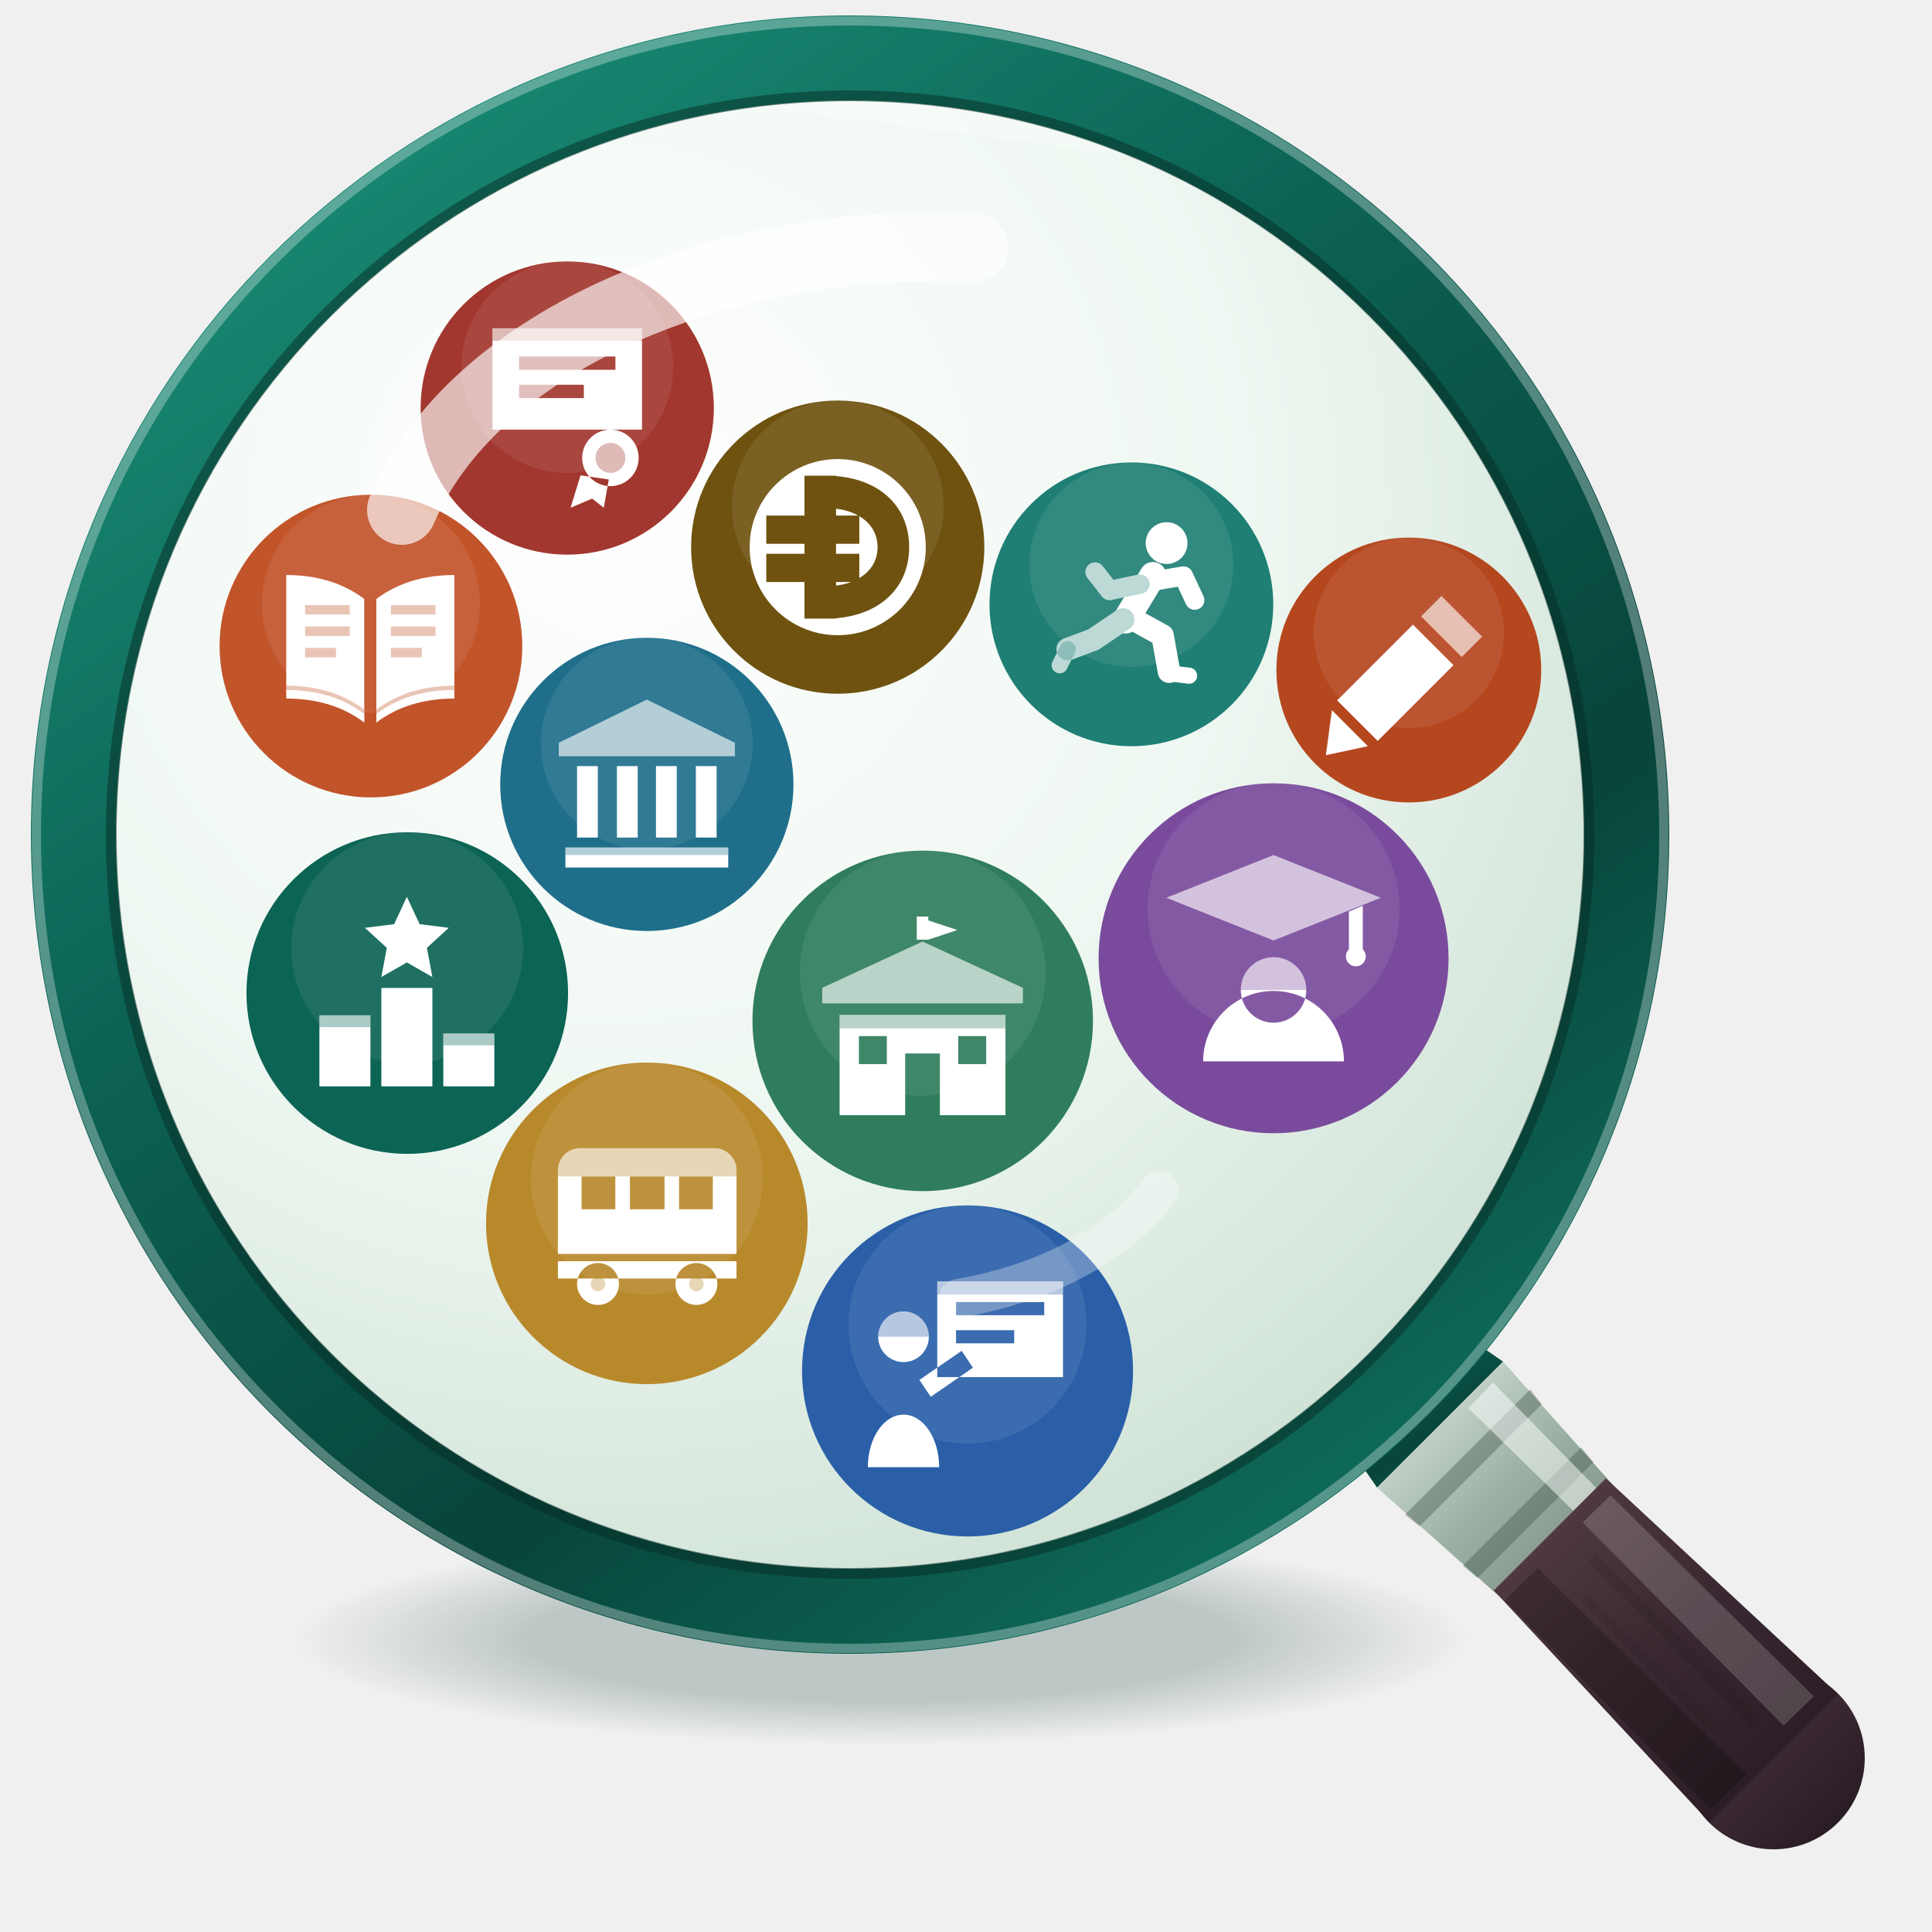
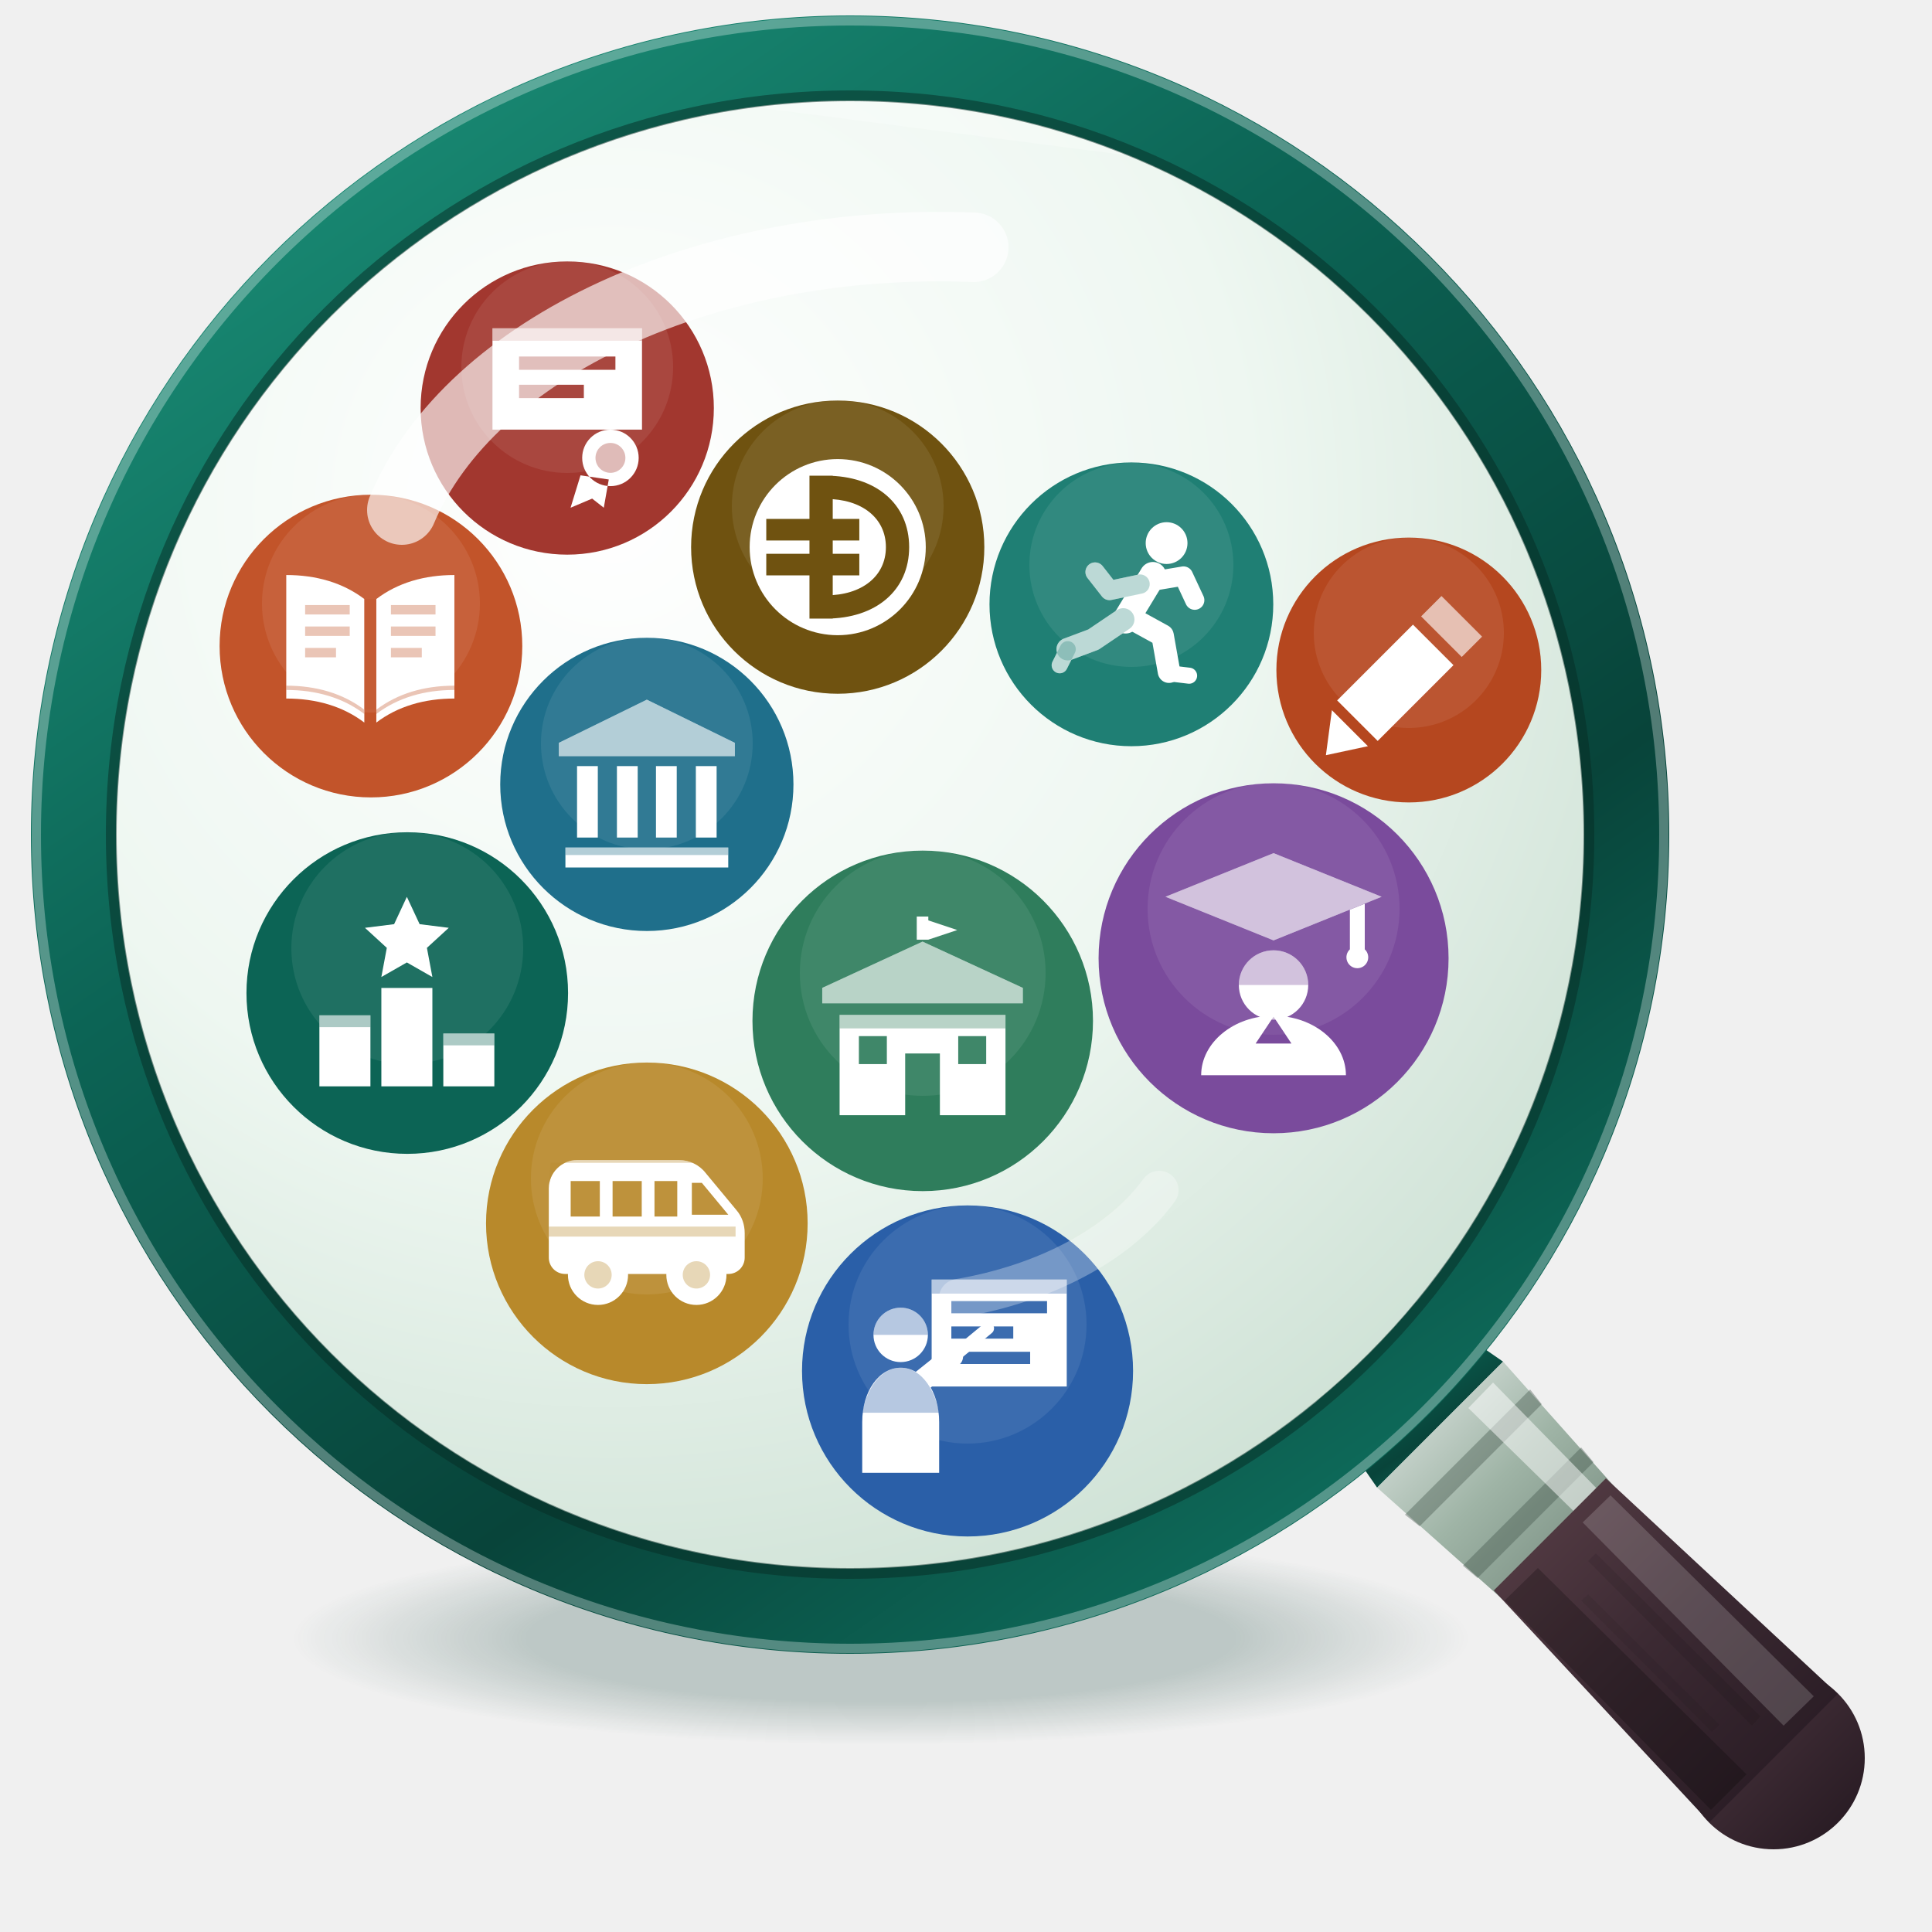
<svg xmlns="http://www.w3.org/2000/svg" viewBox="0 0 250 250" width="250" height="250" role="img" aria-label="Dubai Schools">
  <defs>
    <clipPath id="lensClip">
      <circle cx="110" cy="108" r="95" />
    </clipPath>
    <radialGradient id="glass" cx="34%" cy="28%" r="78%">
      <stop offset="0" stop-color="#ffffff" />
      <stop offset="0.55" stop-color="#eef7f1" />
      <stop offset="1" stop-color="#cfe2d6" />
    </radialGradient>
    <linearGradient id="ringMetal" x1="0.15" y1="0" x2="0.85" y2="1">
      <stop offset="0" stop-color="#1a8d76" />
      <stop offset="0.35" stop-color="#0c6455" />
      <stop offset="0.7" stop-color="#08443a" />
      <stop offset="1" stop-color="#0f7361" />
    </linearGradient>
    <linearGradient id="handleWood" x1="0" y1="0" x2="1" y2="1">
      <stop offset="0" stop-color="#5a4048" />
      <stop offset="0.45" stop-color="#3c2a33" />
      <stop offset="1" stop-color="#241820" />
    </linearGradient>
    <linearGradient id="ferrule" x1="0" y1="0" x2="1" y2="1">
      <stop offset="0" stop-color="#e6ecea" />
      <stop offset="0.5" stop-color="#9fb4a6" />
      <stop offset="1" stop-color="#6f8478" />
    </linearGradient>
    <radialGradient id="drop" cx="50%" cy="50%" r="50%">
      <stop offset="0.6" stop-color="#0b3b31" stop-opacity=".22" />
      <stop offset="1" stop-color="#0b3b31" stop-opacity="0" />
    </radialGradient>
  </defs>
  <ellipse cx="114" cy="212" rx="76.32" ry="13.78" fill="url(#drop)" />
  <path d="M170.1 180.8 L178.2 192.5 L194.5 176.2 L182.8 168.1 Z" fill="url(#ringMetal)" />
  <path d="M178.2 192.5 L194.7 207.2 L209.2 192.7 L194.5 176.2 Z" fill="url(#ferrule)" />
  <path d="M181.8 196.0 L183.7 197.5 L199.5 181.7 L198.0 179.8 Z" fill="#3f5148" opacity=".38" />
  <path d="M189.3 202.6 L191.2 204.2 L206.2 189.2 L204.6 187.3 Z" fill="#3f5148" opacity=".38" />
  <path d="M190.0 182.2 L204.3 196.2 L207.2 193.2 L193.2 178.9 Z" fill="#ffffff" opacity=".5" />
  <circle cx="229.5" cy="227.5" r="11.8" fill="url(#handleWood)" />
  <path d="M193.3 205.8 L221.2 235.8 L237.8 219.2 L207.8 191.3 Z" fill="url(#handleWood)" />
  <path d="M204.8 197.0 L230.8 223.3 L234.7 219.5 L208.4 193.5 Z" fill="#ffffff" opacity=".17" />
  <path d="M194.7 207.1 L221.4 234.2 L226.0 229.6 L199.0 202.9 Z" fill="#000000" opacity=".22" />
  <path d="M205.5 202.0 L226.7 223.3 L227.8 222.1 L206.5 201.0 Z" fill="#000000" opacity=".09" />
  <path d="M204.6 207.1 L221.5 224.1 L222.5 223.2 L205.5 206.3 Z" fill="#000000" opacity=".07" />
  <circle cx="110" cy="108" r="95" fill="url(#glass)" />
  <g clip-path="url(#lensClip)">
    <g class="bub" style="--i:0">
      <circle cx="164.8" cy="124.0" r="22.644" fill="#7a4b9c" />
      <circle cx="164.8" cy="117.6" r="16.3" fill="#fff" opacity=".08" />
      <g transform="translate(149.4 108.6) scale(1.283)">
-         <path d="M12 1.6 22.8 5.9 12 10.2 1.2 5.9zM21 6.7v4.4a1 1 0 1 1-1.4 0V7.3zM12 11.9a3.3 3.3 0 1 0 0 6.6 3.3 3.3 0 0 0 0-6.6zM4.9 22.4a7.1 7.1 0 0 1 14.2 0z" fill="#fff" fill-rule="evenodd" />
-         <path d="M12 1.6 22.8 5.9 12 10.2 1.2 5.9z M12 11.9a3.3 3.3 0 0 0-3.3 3.3h6.6A3.3 3.3 0 0 0 12 11.9z" fill="#7a4b9c" fill-rule="evenodd" opacity=".34" />
+         <path d="M12 11.2a3.5 3.5 0 1 0 0 7 3.5 3.5 0 0 0 0-7z" fill="#fff" fill-rule="evenodd" />
+         <path d="M12 17.8c-4 0-7.3 2.7-7.3 6h14.6c0-3.3-3.3-6-7.3-6zM12 17.9 10.2 20.6h3.6z" fill="#fff" fill-rule="evenodd" />
+         <path d="M12 1.4 22.9 5.8 12 10.2 1.1 5.8z" fill="#fff" fill-rule="evenodd" />
+         <path d="M21.2 6.5v4.6a1.1 1.1 0 1 1-1.5 0V7.1z" fill="#fff" fill-rule="evenodd" />
+         <path d="M12 1.4 22.9 5.8 12 10.2 1.1 5.8z M12 11.2a3.5 3.5 0 0 0-3.5 3.5h7A3.5 3.5 0 0 0 12 11.2zM12 17.9 10.2 20.6h3.6z" fill="#7a4b9c" fill-rule="evenodd" opacity=".34" />
      </g>
    </g>
    <g class="bub" style="--i:1">
      <circle cx="119.4" cy="132.1" r="22.032" fill="#2f7d5c" />
      <circle cx="119.4" cy="125.9" r="15.9" fill="#fff" opacity=".08" />
      <g transform="translate(104.4 117.1) scale(1.248)">
        <path d="M11.4 1.2h1.2v2.4h-1.2z M12.6 1.6l3 1-3 1zM12 3.8 22.4 8.6v1.6H1.6V8.6zM3.4 11.4h17.2V21.8H3.4zM10.2 15.4h3.6v6.4h-3.6zM5.4 13.6h2.9v2.9H5.4z M15.7 13.6h2.9v2.9h-2.9z" fill="#fff" fill-rule="evenodd" />
        <path d="M12 3.8 22.4 8.6v1.6H1.6V8.6z M3.4 11.4h17.2v1.4H3.4z" fill="#2f7d5c" fill-rule="evenodd" opacity=".34" />
      </g>
    </g>
    <g class="bub" style="--i:2">
      <circle cx="125.2" cy="177.4" r="21.42" fill="#2a5fa8" />
      <circle cx="125.2" cy="171.4" r="15.4" fill="#fff" opacity=".08" />
      <g transform="translate(110.6 162.9) scale(1.214)">
-         <path d="M8.8 2.4h13.4v10.2H8.8z M10.8 4.6h9.4V6h-9.4z M10.8 7.6h6.2V9h-6.2zM5.2 5.6a2.7 2.7 0 1 0 0 5.4 2.7 2.7 0 0 0 0-5.4zM1.4 22.2c0-3.1 1.7-5.6 3.8-5.6s3.8 2.5 3.8 5.6zM6.9 12.9 11.4 9.8l1.2 1.8-4.5 3.1z" fill="#fff" fill-rule="evenodd" />
-         <path d="M8.8 2.4h13.4v1.4H8.8z M5.2 5.6a2.7 2.7 0 0 0-2.7 2.7h5.4a2.7 2.7 0 0 0-2.7-2.7z" fill="#2a5fa8" fill-rule="evenodd" opacity=".34" />
+         <path d="M8.2 2.2h14.4v11.4H8.2z M10.3 4.5h10.2v1.3H10.3z M10.3 7.2h6.6v1.3h-6.6z M10.3 9.9h8.4v1.3h-8.4z" fill="#fff" fill-rule="evenodd" />
+         <path d="M4.9 5.2a2.9 2.9 0 1 0 0 5.8 2.9 2.9 0 0 0 0-5.8z" fill="#fff" fill-rule="evenodd" />
+         <path d="M4.9 11.6c-2.3 0-4.1 2.5-4.1 5.8v5.4h8.2v-5.4c0-3.3-1.8-5.8-4.1-5.8z" fill="#fff" fill-rule="evenodd" />
+         <path d="M6.4 13.6 10.4 10.4" fill="none" stroke="#fff" stroke-width="2.3" stroke-linecap="round" stroke-linejoin="round" />
+         <path d="M10.2 10.7 14.2 7.4" fill="none" stroke="#fff" stroke-width="1.3" stroke-linecap="round" stroke-linejoin="round" />
+         <path d="M8.2 2.2h14.4v1.5H8.2z M4.9 5.2a2.9 2.9 0 0 0-2.9 2.9h5.8a2.9 2.9 0 0 0-2.9-2.9zM.8 16.4c.6-3 2.2-4.8 4.1-4.8s3.5 1.8 4.1 4.8z" fill="#2a5fa8" fill-rule="evenodd" opacity=".34" />
      </g>
    </g>
    <g class="bub" style="--i:3">
      <circle cx="83.7" cy="158.3" r="20.808" fill="#b8892b" />
      <circle cx="83.7" cy="152.5" r="15.0" fill="#fff" opacity=".08" />
      <g transform="translate(69.6 144.1) scale(1.179)">
-         <path d="M2.2 6.2c0-1.3 1.1-2.4 2.4-2.4h14.8c1.3 0 2.4 1.1 2.4 2.4v9.2H2.2zM4.8 6.9h3.7v3.6H4.8z M10.1 6.9h3.8v3.6h-3.8z M15.5 6.9h3.7v3.6h-3.7zM2.2 16.2h19.6v1.9H2.2zM6.6 16.4a2.3 2.3 0 1 0 0 4.6 2.3 2.3 0 0 0 0-4.6zM17.4 16.4a2.3 2.3 0 1 0 0 4.6 2.3 2.3 0 0 0 0-4.6z" fill="#fff" fill-rule="evenodd" />
-         <path d="M2.2 6.2c0-1.3 1.1-2.4 2.4-2.4h14.8c1.3 0 2.4 1.1 2.4 2.4v.7H2.2z M6.6 17.9a.8.8 0 1 0 0 1.6.8.8 0 0 0 0-1.6z M17.4 17.9a.8.8 0 1 0 0 1.6.8.8 0 0 0 0-1.6z" fill="#b8892b" fill-rule="evenodd" opacity=".34" />
+         <path d="M1.2 8.2c0-1.7 1.4-3.1 3.1-3.1h11.2c1.1 0 2.2.5 2.9 1.4l3.4 4.1c.6.7.9 1.6.9 2.5v2.7c0 1-.8 1.8-1.8 1.8H3c-1 0-1.8-.8-1.8-1.8zM3.6 7.4h3.2v3.9H3.6z M8.2 7.4h3.2v3.9H8.2z M12.8 7.4h2.5v3.9h-2.5zM16.9 7.6h1.1l2.9 3.5h-4z" fill="#fff" fill-rule="evenodd" />
+         <path d="M6.6 14.4a3.3 3.3 0 1 0 0 6.6 3.3 3.3 0 0 0 0-6.6z" fill="#fff" fill-rule="evenodd" />
+         <path d="M17.4 14.4a3.3 3.3 0 1 0 0 6.6 3.3 3.3 0 0 0 0-6.6z" fill="#fff" fill-rule="evenodd" />
+         <path d="M1.2 8.2c0-1.7 1.4-3.1 3.1-3.1h11.2c.5 0 1 .1 1.5.3H1.4zM6.6 16.2a1.5 1.5 0 1 0 0 3 1.5 1.5 0 0 0 0-3z M17.4 16.2a1.5 1.5 0 1 0 0 3 1.5 1.5 0 0 0 0-3zM1.2 12.4h20.5v1.1H1.2z" fill="#b8892b" fill-rule="evenodd" opacity=".34" />
      </g>
    </g>
    <g class="bub" style="--i:4">
      <circle cx="52.7" cy="128.5" r="20.808" fill="#0c6455" />
      <circle cx="52.7" cy="122.7" r="15.0" fill="#fff" opacity=".08" />
      <g transform="translate(38.5 114.4) scale(1.179)">
        <path d="M12 1.4l1.4 3 3.2.4-2.4 2.2.6 3.2-2.8-1.6-2.8 1.6.6-3.2L7.4 4.8l3.2-.4zM9.2 11.4h5.6v10.8H9.2zM2.4 14.4H8v7.8H2.4zM16 16.4h5.6v5.8H16z" fill="#fff" fill-rule="evenodd" />
        <path d="M2.4 14.4H8v1.3H2.4z M16 16.4h5.6v1.3H16z" fill="#0c6455" fill-rule="evenodd" opacity=".34" />
      </g>
    </g>
    <g class="bub" style="--i:5">
      <circle cx="48.0" cy="83.6" r="19.584" fill="#c2542a" />
      <circle cx="48.0" cy="78.1" r="14.1" fill="#fff" opacity=".08" />
      <g transform="translate(34.6 70.3) scale(1.110)">
        <path d="M11.3 6.5C8.8 4.6 5.7 3.7 2.2 3.7v12.9c3.5 0 6.6.9 9.1 2.8zM12.7 6.5c2.5-1.9 5.6-2.8 9.1-2.8v12.9c-3.5 0-6.6.9-9.1 2.8zM2.2 16.6c3.5 0 6.6.9 9.1 2.8v1.5c-2.5-1.9-5.6-2.8-9.1-2.8zM21.8 16.6c-3.5 0-6.6.9-9.1 2.8v1.5c2.5-1.9 5.6-2.8 9.1-2.8z" fill="#fff" fill-rule="evenodd" />
        <path d="M11.3 6.5h1.4v12.9h-1.4zM4.4 7.2h5.2v1.1H4.4z M4.4 9.7h5.2v1.1H4.4z M4.4 12.2h3.6v1.1H4.4zM14.4 7.2h5.2v1.1h-5.2z M14.4 9.7h5.2v1.1h-5.2z M14.4 12.2h3.6v1.1h-3.6zM2.2 16.6c3.5 0 6.6.9 9.1 2.8v.5c-2.5-1.9-5.6-2.8-9.1-2.8zM21.8 16.6c-3.5 0-6.6.9-9.1 2.8v.5c2.5-1.9 5.6-2.8 9.1-2.8z" fill="#c2542a" fill-rule="evenodd" opacity=".34" />
      </g>
    </g>
    <g class="bub" style="--i:6">
      <circle cx="83.7" cy="101.5" r="18.972" fill="#1f6f8b" />
      <circle cx="83.7" cy="96.2" r="13.7" fill="#fff" opacity=".08" />
      <g transform="translate(70.8 88.6) scale(1.075)">
        <path d="M12 1.8 22.6 7v1.6H1.4V7zM3.6 9.8h2.5v8.6H3.6z M8.4 9.8h2.5v8.6H8.4z M13.1 9.8h2.5v8.6h-2.5z M17.9 9.8h2.5v8.6h-2.5zM2.2 19.6h19.6v2.4H2.2z" fill="#fff" fill-rule="evenodd" />
        <path d="M12 1.8 22.6 7v1.6H1.4V7z M2.2 19.6h19.6v.9H2.2z" fill="#1f6f8b" fill-rule="evenodd" opacity=".34" />
      </g>
    </g>
    <g class="bub" style="--i:7">
      <circle cx="73.4" cy="52.8" r="18.972" fill="#a2372f" />
      <circle cx="73.4" cy="47.5" r="13.7" fill="#fff" opacity=".08" />
      <g transform="translate(60.5 39.9) scale(1.075)">
        <path d="M3 2.4h18v12.2H3z M6.2 5.8h11.6v1.6H6.2z M6.2 9.2h7.8v1.6H6.2zM17.2 14.6a3.4 3.4 0 1 0 0 6.8 3.4 3.4 0 0 0 0-6.8zM13.6 20.1 12.4 24l2.6-1.1 1.4 1.1.6-3.4z" fill="#fff" fill-rule="evenodd" />
        <path d="M3 2.4h18v1.5H3z M17.2 16.2a1.8 1.8 0 1 0 0 3.6 1.8 1.8 0 0 0 0-3.6z" fill="#a2372f" fill-rule="evenodd" opacity=".34" />
      </g>
    </g>
    <g class="bub" style="--i:8">
      <circle cx="108.4" cy="70.8" r="18.972" fill="#6f5210" />
      <circle cx="108.4" cy="65.5" r="13.7" fill="#fff" opacity=".08" />
      <g transform="translate(95.5 57.9) scale(1.075)">
        <path d="M12 1.4a10.6 10.6 0 1 1 0 21.2 10.6 10.6 0 0 1 0-21.2z" fill="#fff" fill-rule="evenodd" />
-         <path d="M8.0 3.4h3.8v17.2H8.0zM10.6 3.4c6 0 10 3.4 10 8.6s-4 8.6-10 8.6v-3.9c3.7 0 6.2-1.9 6.2-4.7s-2.5-4.7-6.2-4.7zM3.4 8.2h11.2v3.4H3.4zM3.4 12.8h11.2v3.4H3.4z" fill="#6f5210" />
+         <path d="M8.6 3.4h2.8v17.2H8.6zM10.6 3.4c6 0 10 3.4 10 8.6s-4 8.6-10 8.6v-2.8c4.3 0 7.2-2.3 7.2-5.8s-2.9-5.8-7.2-5.8zM3.4 8.6h11.2v2.6H3.4zM3.4 12.8h11.2v2.6H3.4z" fill="#6f5210" />
      </g>
    </g>
    <g class="bub" style="--i:9">
      <circle cx="146.4" cy="78.2" r="18.36" fill="#1f7f74" />
      <circle cx="146.4" cy="73.1" r="13.2" fill="#fff" opacity=".08" />
      <g transform="translate(133.9 65.7) scale(1.040)">
        <path d="M16.4 1.8a2.6 2.6 0 1 0 0 5.2 2.6 2.6 0 0 0 0-5.2z" fill="#fff" fill-rule="evenodd" />
        <path d="M14.7 8.4 11.3 14" fill="none" stroke="#fff" stroke-width="3.3" stroke-linecap="round" stroke-linejoin="round" />
        <path d="M13.1 9.5 9.3 10.3 7.5 8" fill="none" stroke="#fff" stroke-width="2.4" stroke-linecap="round" stroke-linejoin="round" />
        <path d="M11.0 13.9 7.3 16.4 4.1 17.6" fill="none" stroke="#fff" stroke-width="2.8" stroke-linecap="round" stroke-linejoin="round" />
        <path d="M14.9 9.1 18.5 8.5 19.9 11.5" fill="none" stroke="#fff" stroke-width="2.4" stroke-linecap="round" stroke-linejoin="round" />
        <path d="M11.9 13.7 15.9 15.9 16.7 20.4" fill="none" stroke="#fff" stroke-width="2.8" stroke-linecap="round" stroke-linejoin="round" />
        <path d="M16.7 20.6 19.2 20.9" fill="none" stroke="#fff" stroke-width="2" stroke-linecap="round" stroke-linejoin="round" />
        <path d="M4.1 17.6 3.1 19.6" fill="none" stroke="#fff" stroke-width="2" stroke-linecap="round" stroke-linejoin="round" />
        <path d="M13.1 9.5 9.3 10.3 7.5 8" fill="none" stroke="#1f7f74" stroke-width="2.4" stroke-linecap="round" stroke-linejoin="round" opacity=".3" />
        <path d="M11.0 13.9 7.3 16.4 4.1 17.6" fill="none" stroke="#1f7f74" stroke-width="2.8" stroke-linecap="round" stroke-linejoin="round" opacity=".3" />
        <path d="M4.1 17.6 3.1 19.6" fill="none" stroke="#1f7f74" stroke-width="2" stroke-linecap="round" stroke-linejoin="round" opacity=".3" />
      </g>
    </g>
    <g class="bub" style="--i:10">
      <circle cx="182.3" cy="86.7" r="17.136" fill="#b5471f" />
      <circle cx="182.3" cy="81.9" r="12.3" fill="#fff" opacity=".08" />
      <g transform="translate(170.6 75.0) scale(0.971)">
        <path d="M16.4 2.2 21.8 7.6l-2.7 2.7-5.4-5.4zM12.6 6 18 11.4 7.9 21.5 2.5 16.1zM1.8 17.4 6.6 22.2 1 23.4z" fill="#fff" fill-rule="evenodd" />
        <path d="M16.4 2.2 21.8 7.6l-2.7 2.7-5.4-5.4z" fill="#b5471f" fill-rule="evenodd" opacity=".34" />
      </g>
    </g>
    <path d="M15 90 a 95 95 0 0 1 142.5 -68.4 L 91 13 a 95 95 0 0 0 -77.9 85.5 z" fill="#ffffff" opacity=".26" />
  </g>
  <circle cx="110" cy="108" r="100.5" fill="none" stroke="url(#ringMetal)" stroke-width="11" />
  <circle cx="110" cy="108" r="95.6" fill="none" stroke="#062b24" stroke-width="1.4" opacity=".5" />
  <circle cx="110" cy="108" r="105.3" fill="none" stroke="#ffffff" stroke-width="1.2" opacity=".3" />
  <path d="M52 66 a 72 46 0 0 1 74 -34" stroke="#ffffff" stroke-width="9" stroke-linecap="round" fill="none" opacity=".65" />
  <path d="M150 154 a 40 26 0 0 1 -26 14" stroke="#ffffff" stroke-width="5" stroke-linecap="round" fill="none" opacity=".3" />
</svg>
